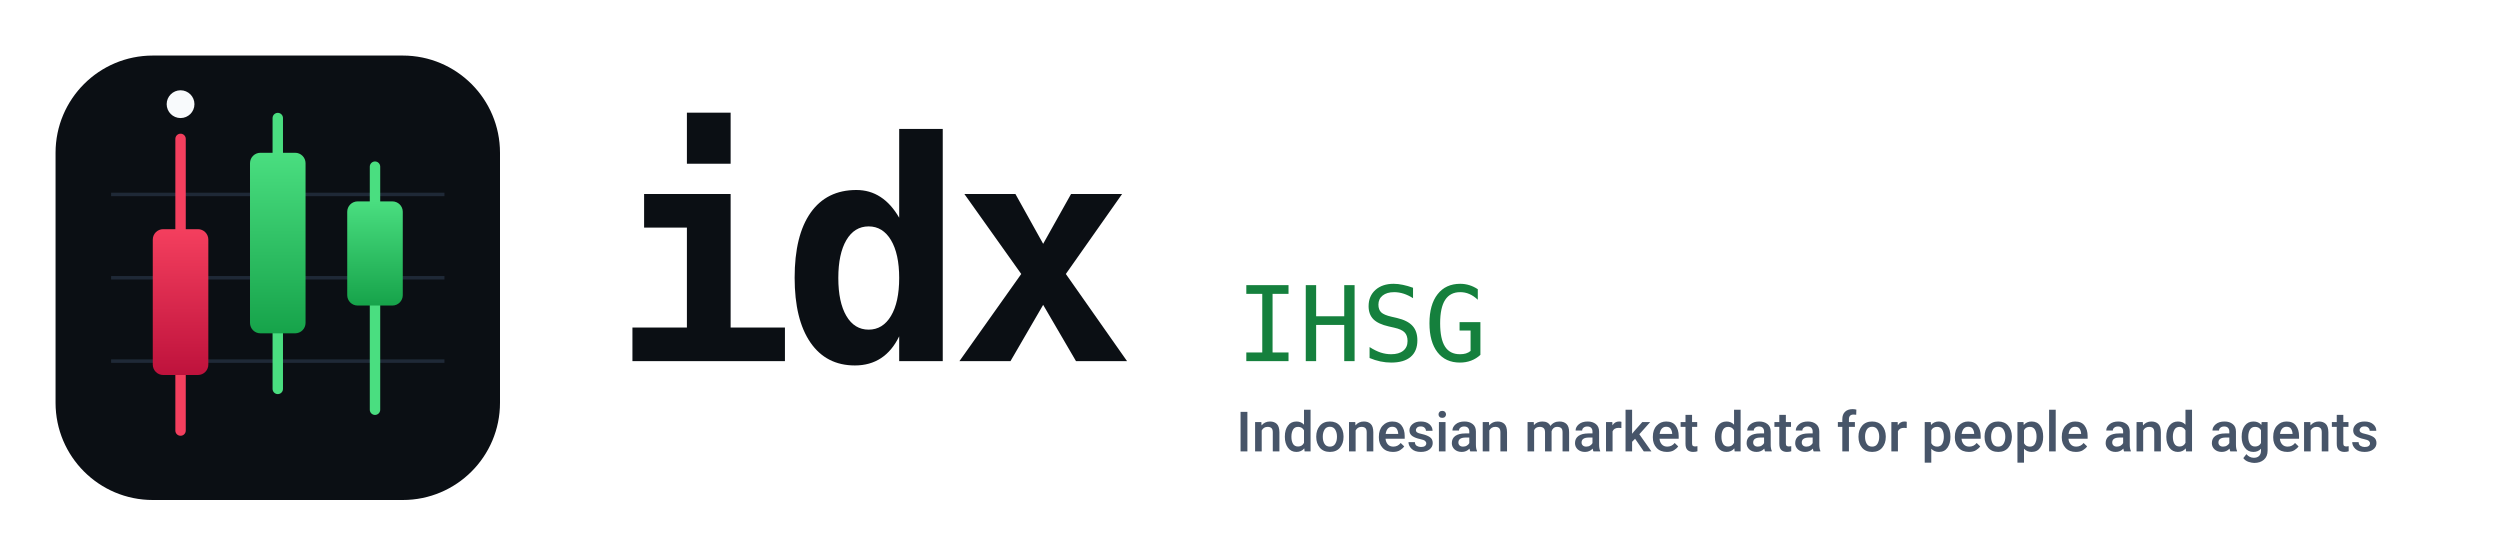
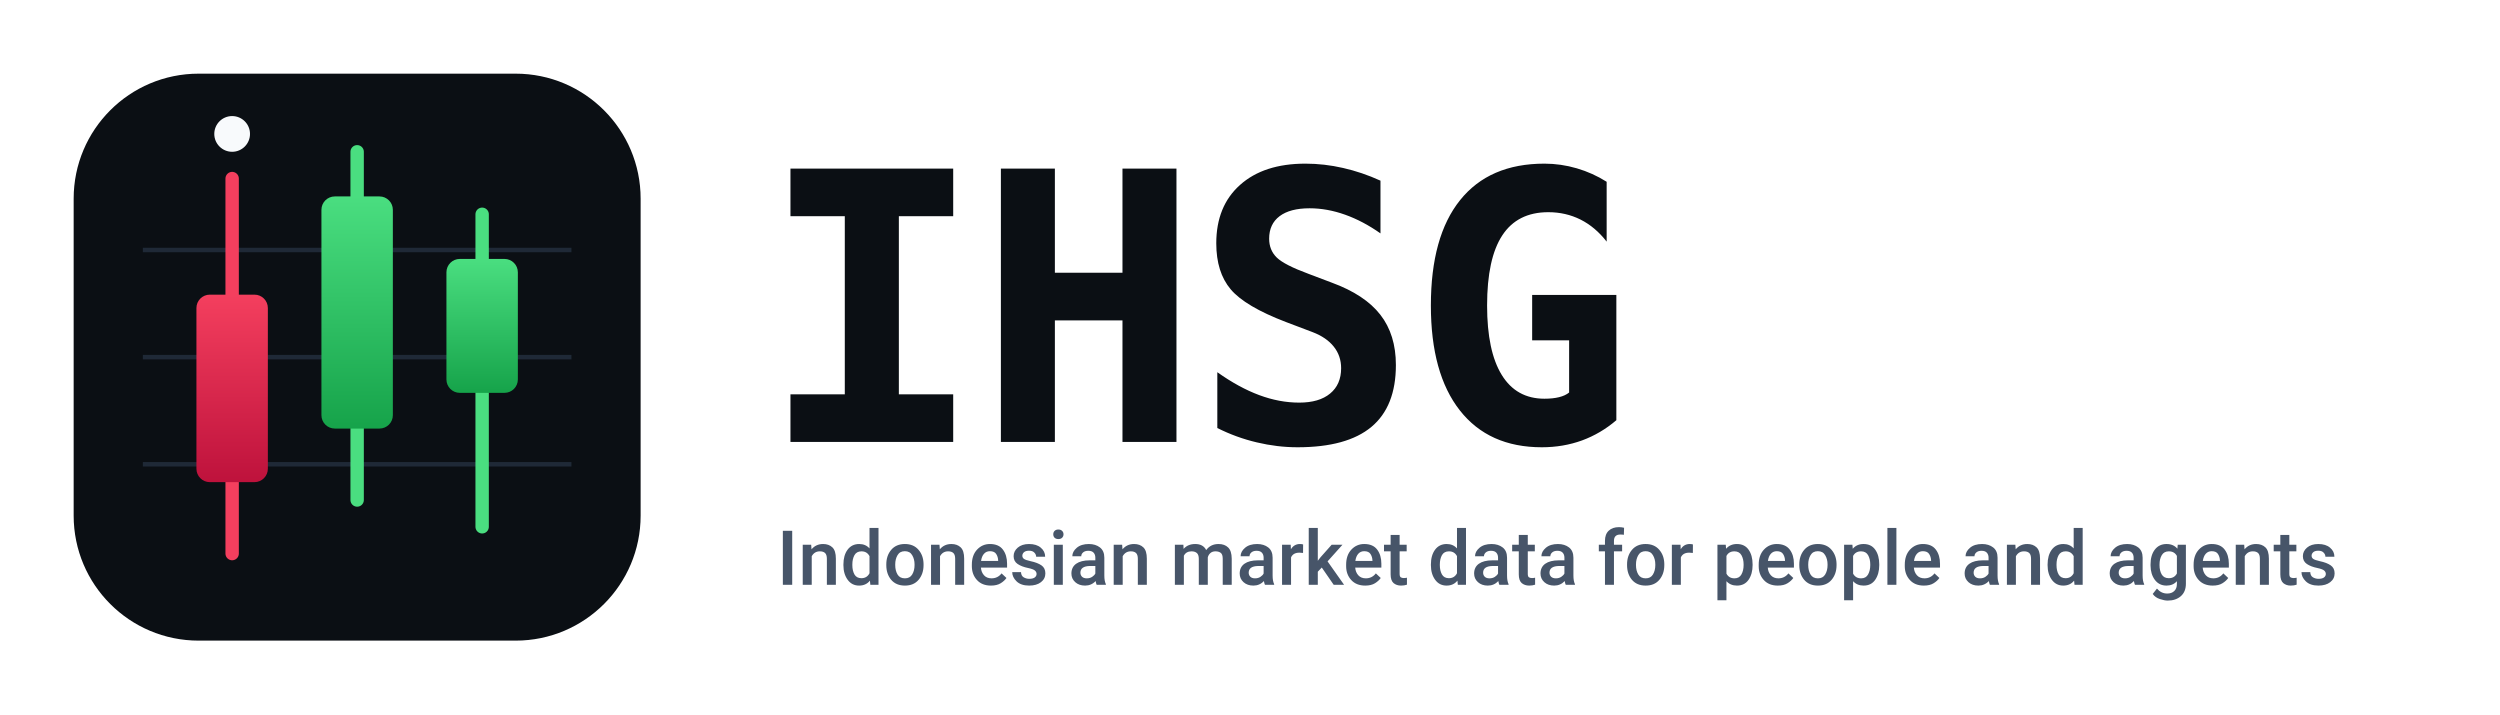
- <svg xmlns="http://www.w3.org/2000/svg" width="720" height="160" viewBox="0 0 720 160" role="img" aria-labelledby="t d">
+ <svg xmlns="http://www.w3.org/2000/svg" width="560" height="160" viewBox="0 0 560 160" role="img" aria-labelledby="t d">
  <defs>
    <linearGradient id="up" x1="0" y1="1" x2="0" y2="0">
      <stop offset="0" stop-color="#16a34a" />
      <stop offset="1" stop-color="#4ade80" />
    </linearGradient>
    <linearGradient id="dn" x1="0" y1="0" x2="0" y2="1">
      <stop offset="0" stop-color="#f43f5e" />
      <stop offset="1" stop-color="#be123c" />
    </linearGradient>
  </defs>
-   <rect x="16" y="16" width="128" height="128" rx="28" fill="#0b0f14" />
+   <rect x="16.5" y="16.5" width="127" height="127" rx="28" fill="#0b0f14" />
  <g stroke="#1f2937" stroke-width="1">
    <line x1="32" y1="56" x2="128" y2="56" />
    <line x1="32" y1="80" x2="128" y2="80" />
    <line x1="32" y1="104" x2="128" y2="104" />
  </g>
  <g stroke-linecap="round">
    <line x1="52" y1="40" x2="52" y2="124" stroke="#f43f5e" stroke-width="3" />
    <rect x="44" y="66" width="16" height="42" rx="3" fill="url(#dn)" />
    <line x1="80" y1="34" x2="80" y2="112" stroke="#4ade80" stroke-width="3" />
    <rect x="72" y="44" width="16" height="52" rx="3" fill="url(#up)" />
    <line x1="108" y1="48" x2="108" y2="118" stroke="#4ade80" stroke-width="3" />
    <rect x="100" y="58" width="16" height="30" rx="3" fill="url(#up)" />
  </g>
  <circle cx="52" cy="30" r="4" fill="#f8fafc" />
-   <g font-family="ui-monospace, 'JetBrains Mono', 'SF Mono', Menlo, Consolas, monospace" font-weight="700">
-     <text x="176" y="104" font-size="88" fill="#0b0f14" letter-spacing="-4">idx</text>
-     <text x="356" y="104" font-size="30" fill="#15803d" font-weight="500">IHSG</text>
-     <text x="356" y="130" font-size="16" textLength="326" lengthAdjust="spacingAndGlyphs" fill="#475569" font-weight="500" font-family="system-ui, -apple-system, 'Segoe UI', Roboto, sans-serif">Indonesian market data for people and agents</text>
-   </g>
+   <text fill="#0b0f14" x="170" y="99" font-family="ui-monospace, 'JetBrains Mono', 'SF Mono', Menlo, Consolas, monospace" font-weight="800" font-size="84" letter-spacing="-2" textLength="212" lengthAdjust="spacingAndGlyphs">IHSG</text>
+   <text fill="#475569" x="174" y="131" font-family="system-ui, -apple-system, 'Segoe UI', Roboto, sans-serif" font-weight="500" font-size="17" textLength="356" lengthAdjust="spacingAndGlyphs">Indonesian market data for people and agents</text>
</svg>
